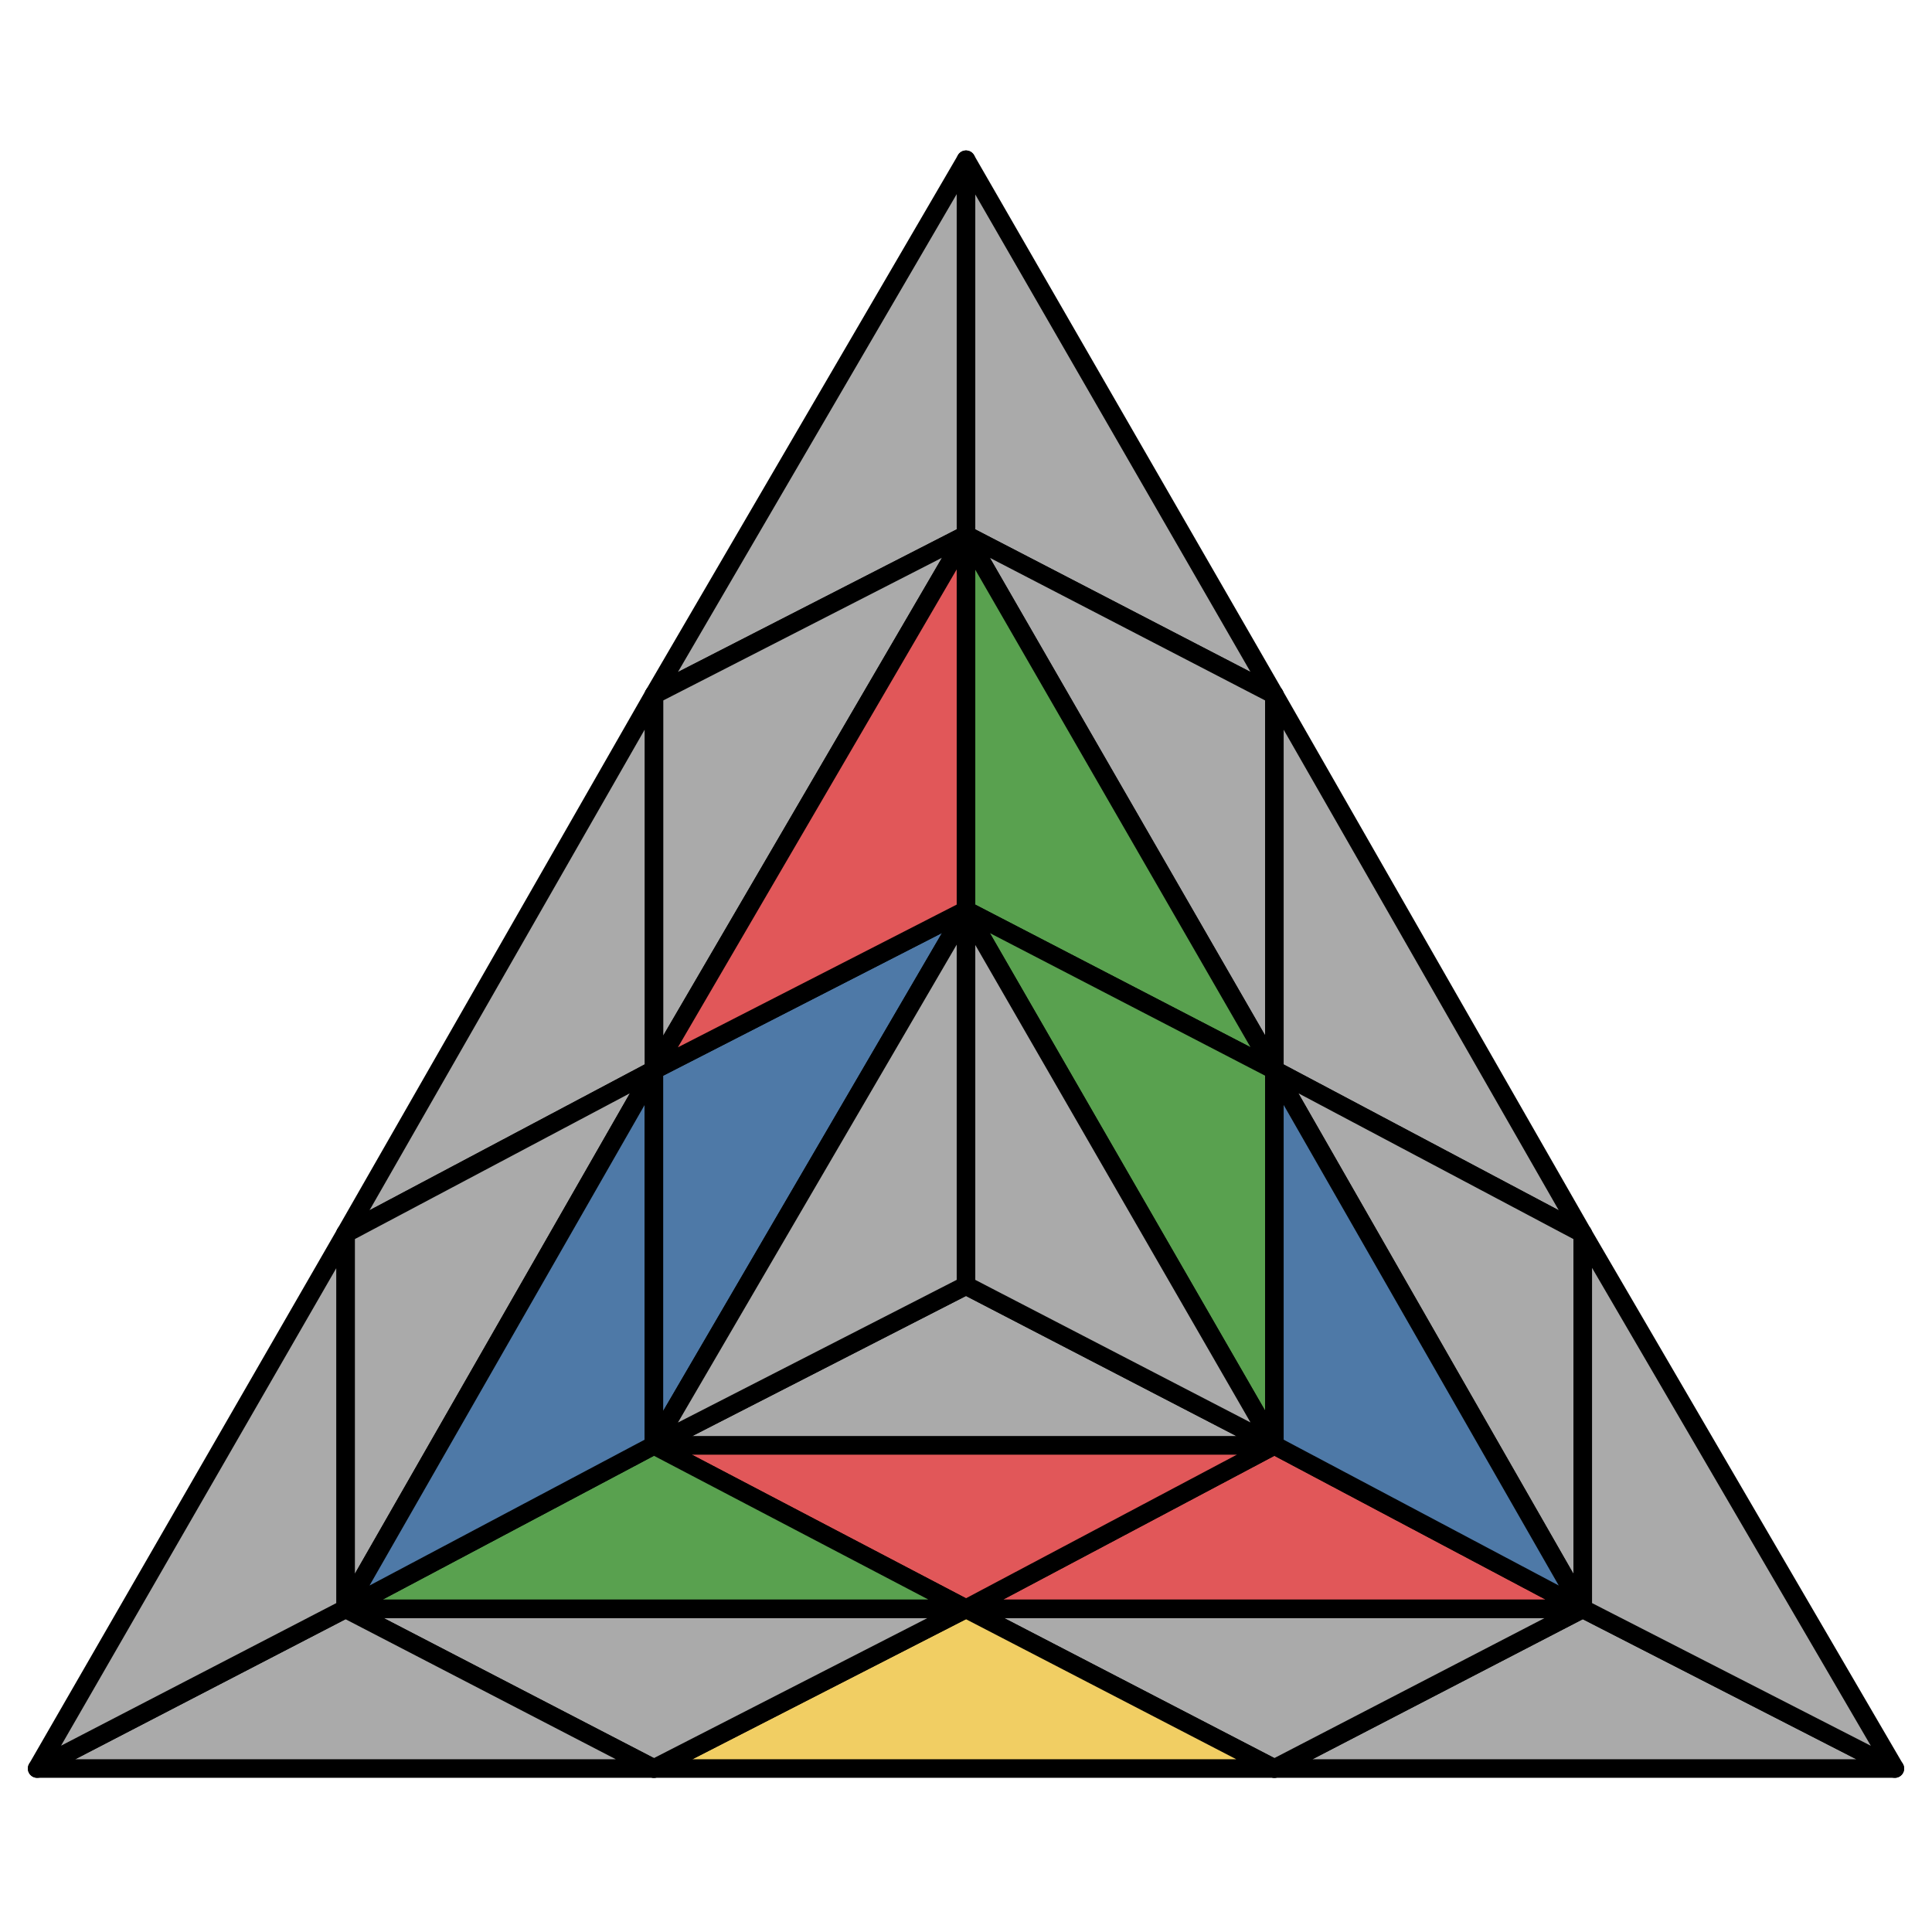
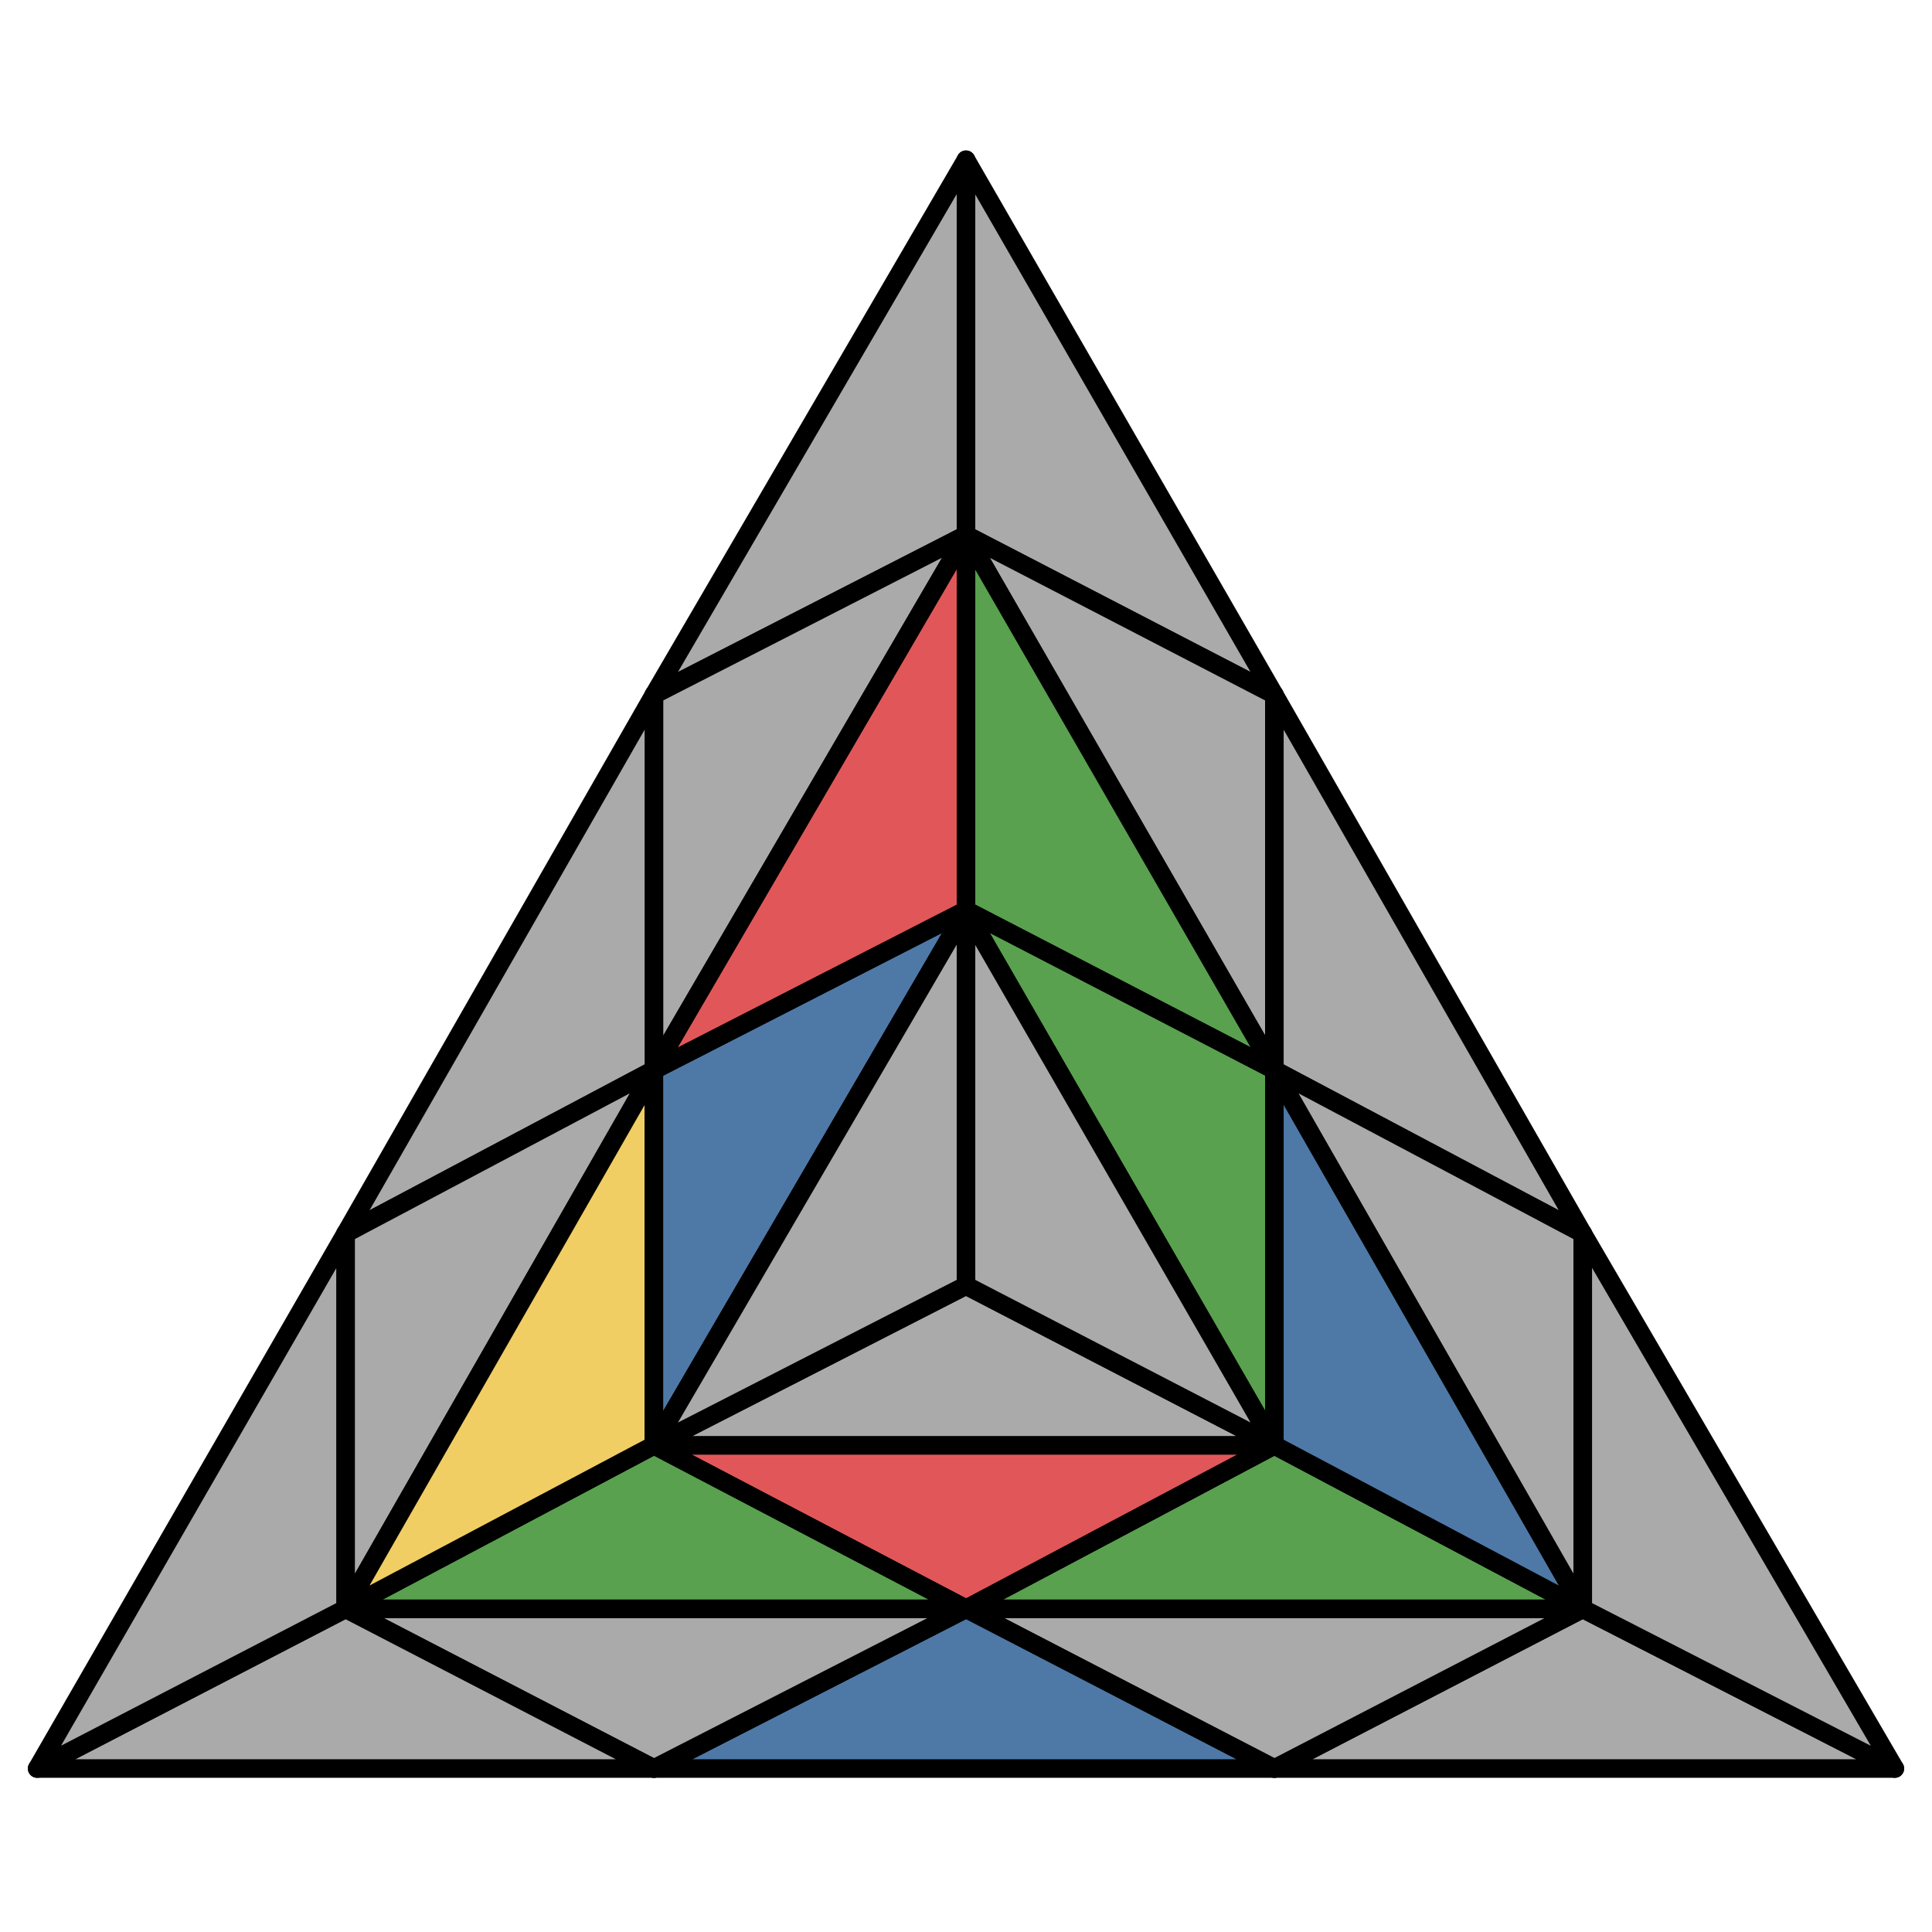
<svg xmlns="http://www.w3.org/2000/svg" id="25" viewBox="0 0 520 520">
  <style>
polygon { stroke: black; stroke-width: 5px; stroke-linejoin: round;}
.green {fill: #59a14f;}
.red {fill: #e15759;}
.blue {fill: #4e79a7;}
.yellow {fill: #f1ce63;}
.grey {fill: #aaa;}
</style>
  <polygon class="grey" points="343 476 426 433 510 476" />
  <polygon class="grey" points="260 433 343 476 426 433" />
-   <polygon class="yellow" points="176 476 260 433 343 476" />
+   <polygon class="blue" points="176 476 260 433 343 476" />
  <polygon class="grey" points="93 433 176 476 260 433" />
  <polygon class="grey" points="10 476 93 433 176 476" />
  <polygon class="grey" points="176 187 260 144 260 43" />
  <polygon class="grey" points="176 288 176 187 260 144" />
  <polygon class="grey" points="93 332 176 288 176 187" />
  <polygon class="grey" points="93 433 93 332 176 288" />
  <polygon class="grey" points="10 476 93 433 93 332" />
  <polygon class="grey" points="343 187 260 144 260 43" />
  <polygon class="grey" points="343 288 343 187 260 144" />
  <polygon class="grey" points="426 332 343 288 343 187" />
  <polygon class="grey" points="426 433 426 332 343 288" />
  <polygon class="grey" points="426 433 510 476 426 332" />
-   <polygon class="red" points="426 433 343 389 260 433" />
+   <polygon class="green" points="426 433 343 389 260 433" />
  <polygon class="red" points="260 433 176 389 343 389" />
  <polygon class="green" points="93 433 176 389 260 433" />
-   <polygon class="blue" points="176 288 93 433 176 389" />
+   <polygon class="yellow" points="176 288 93 433 176 389" />
  <polygon class="blue" points="176 288 260 245 176 389" />
  <polygon class="red" points="176 288 260 144 260 245" />
  <polygon class="green" points="260 144 343 288 260 245" />
  <polygon class="green" points="343 288 260 245 343 389" />
  <polygon class="blue" points="343 288 426 433 343 389" />
  <polygon class="grey" points="343 389 260 346 176 389" />
  <polygon class="grey" points="176 389 260 245 260 346" />
  <polygon class="grey" points="343 389 260 245 260 346" />
</svg>
